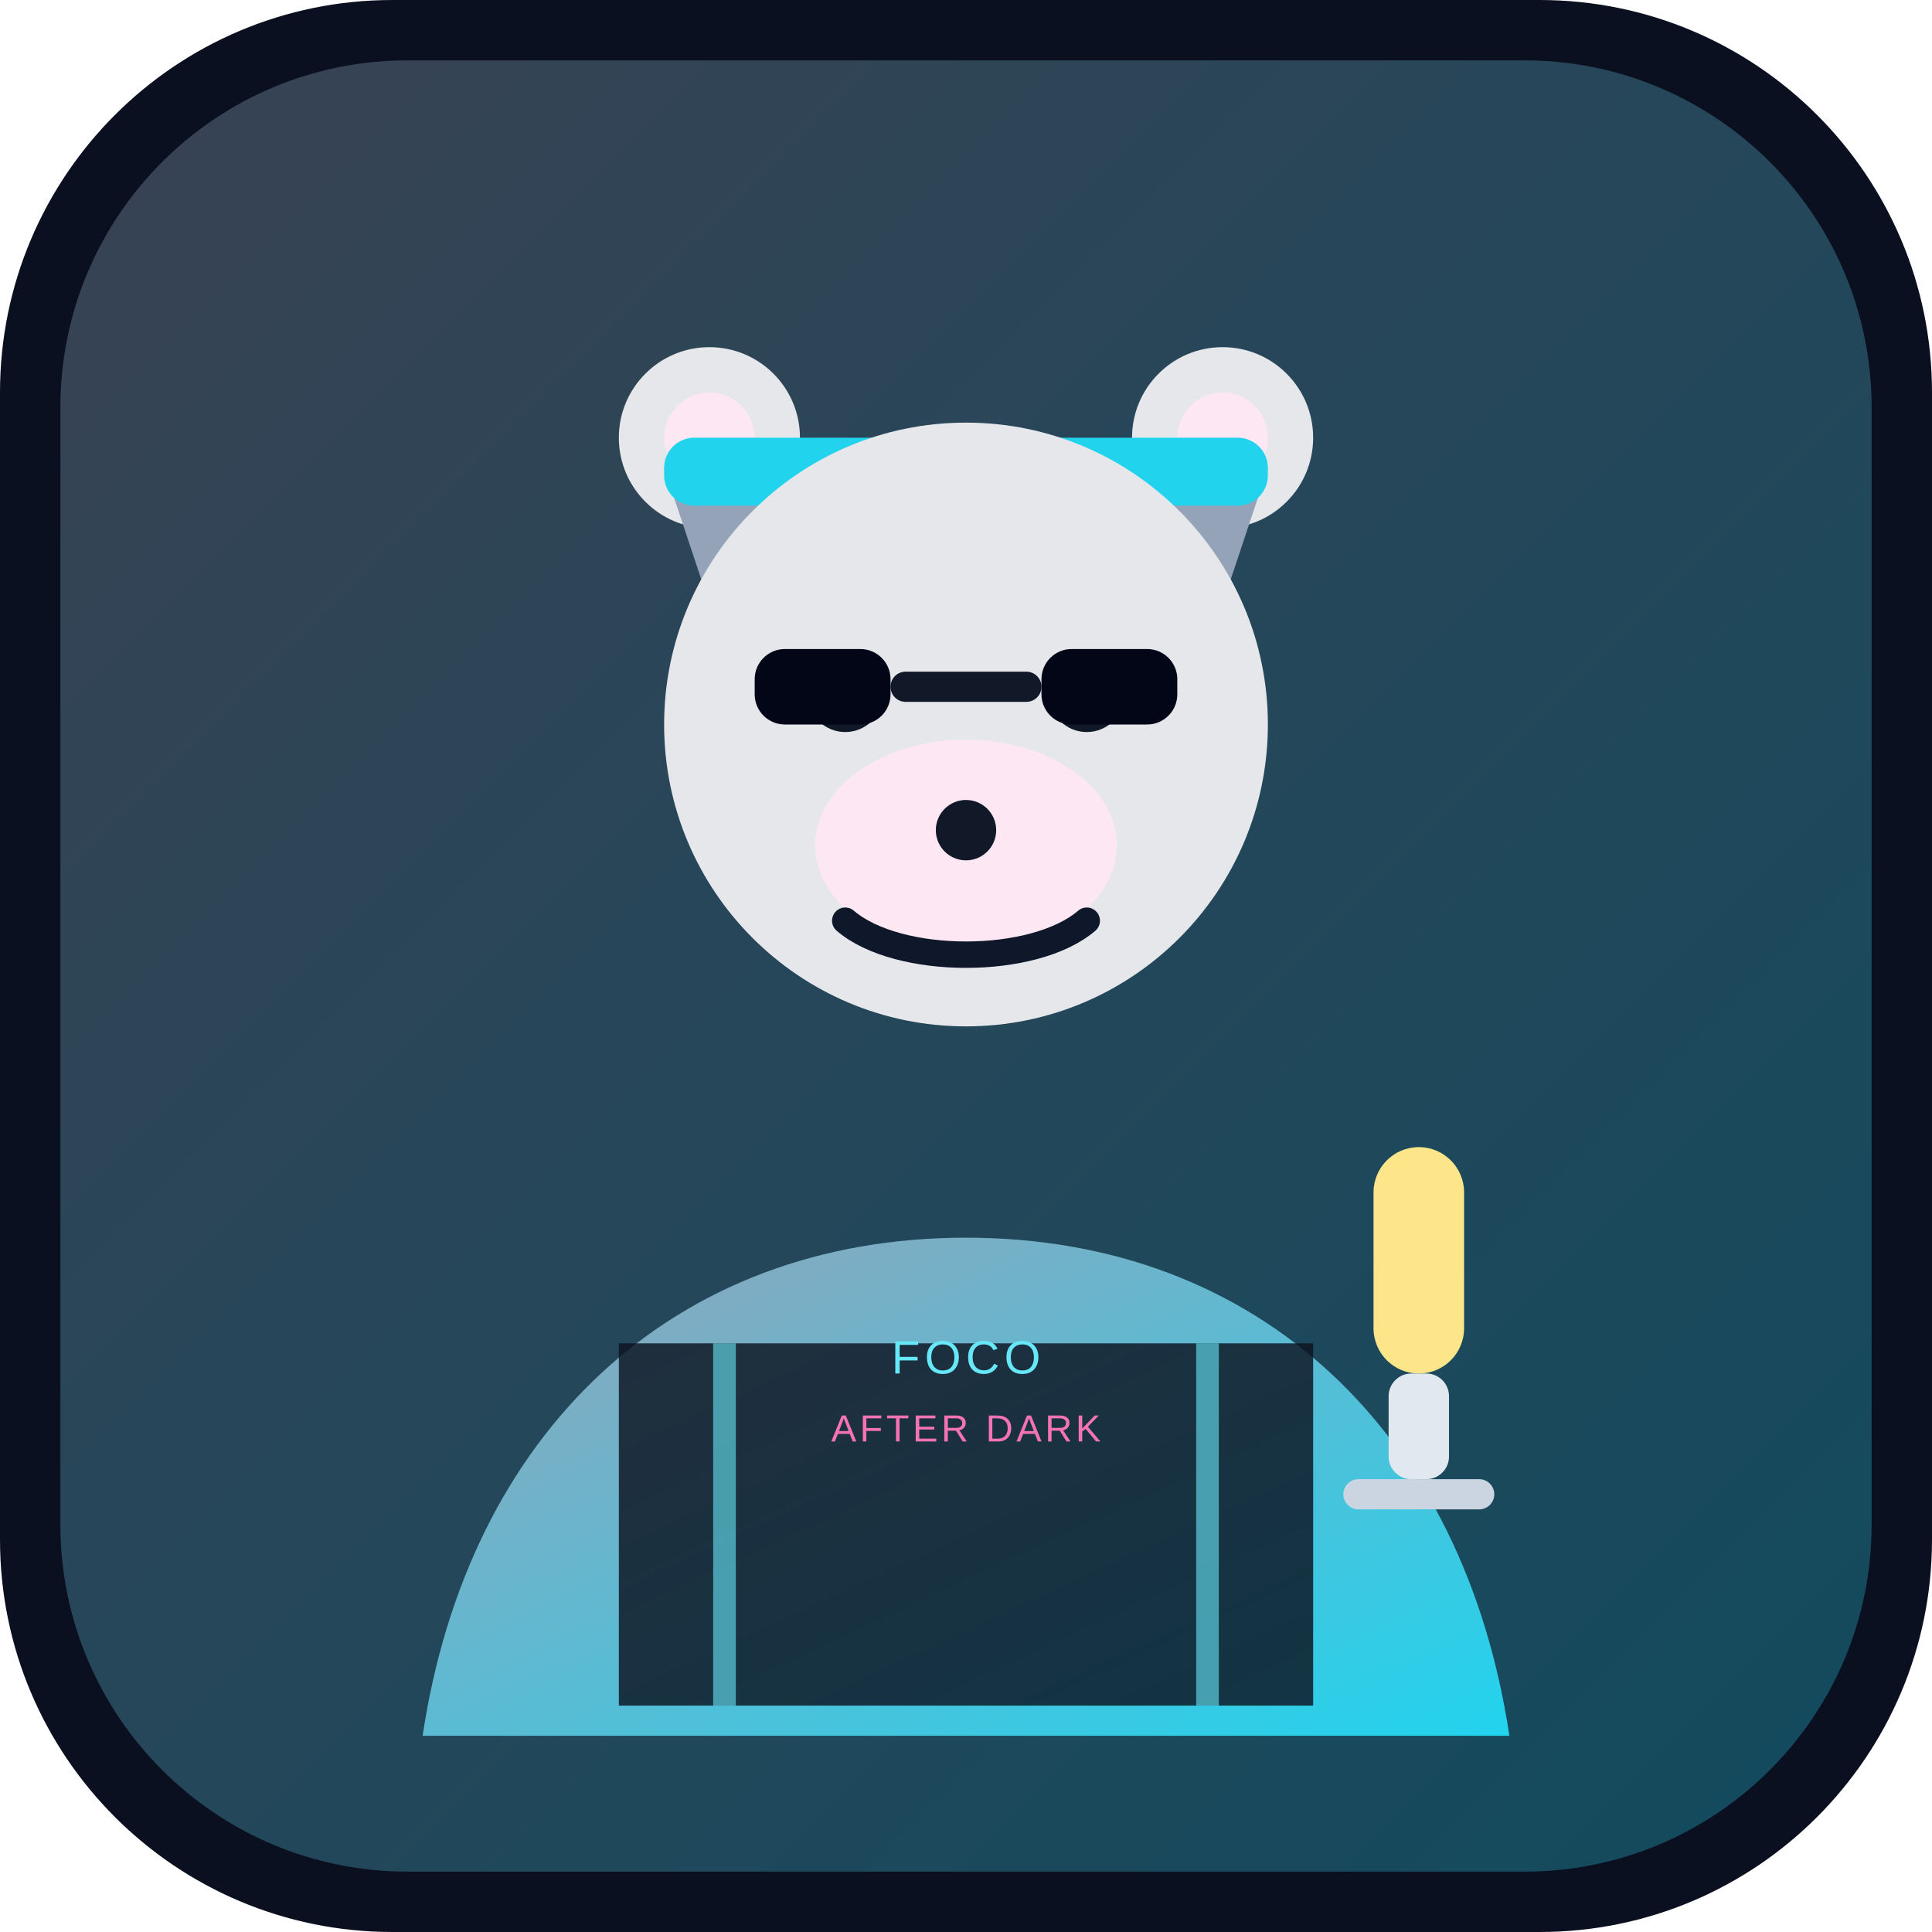
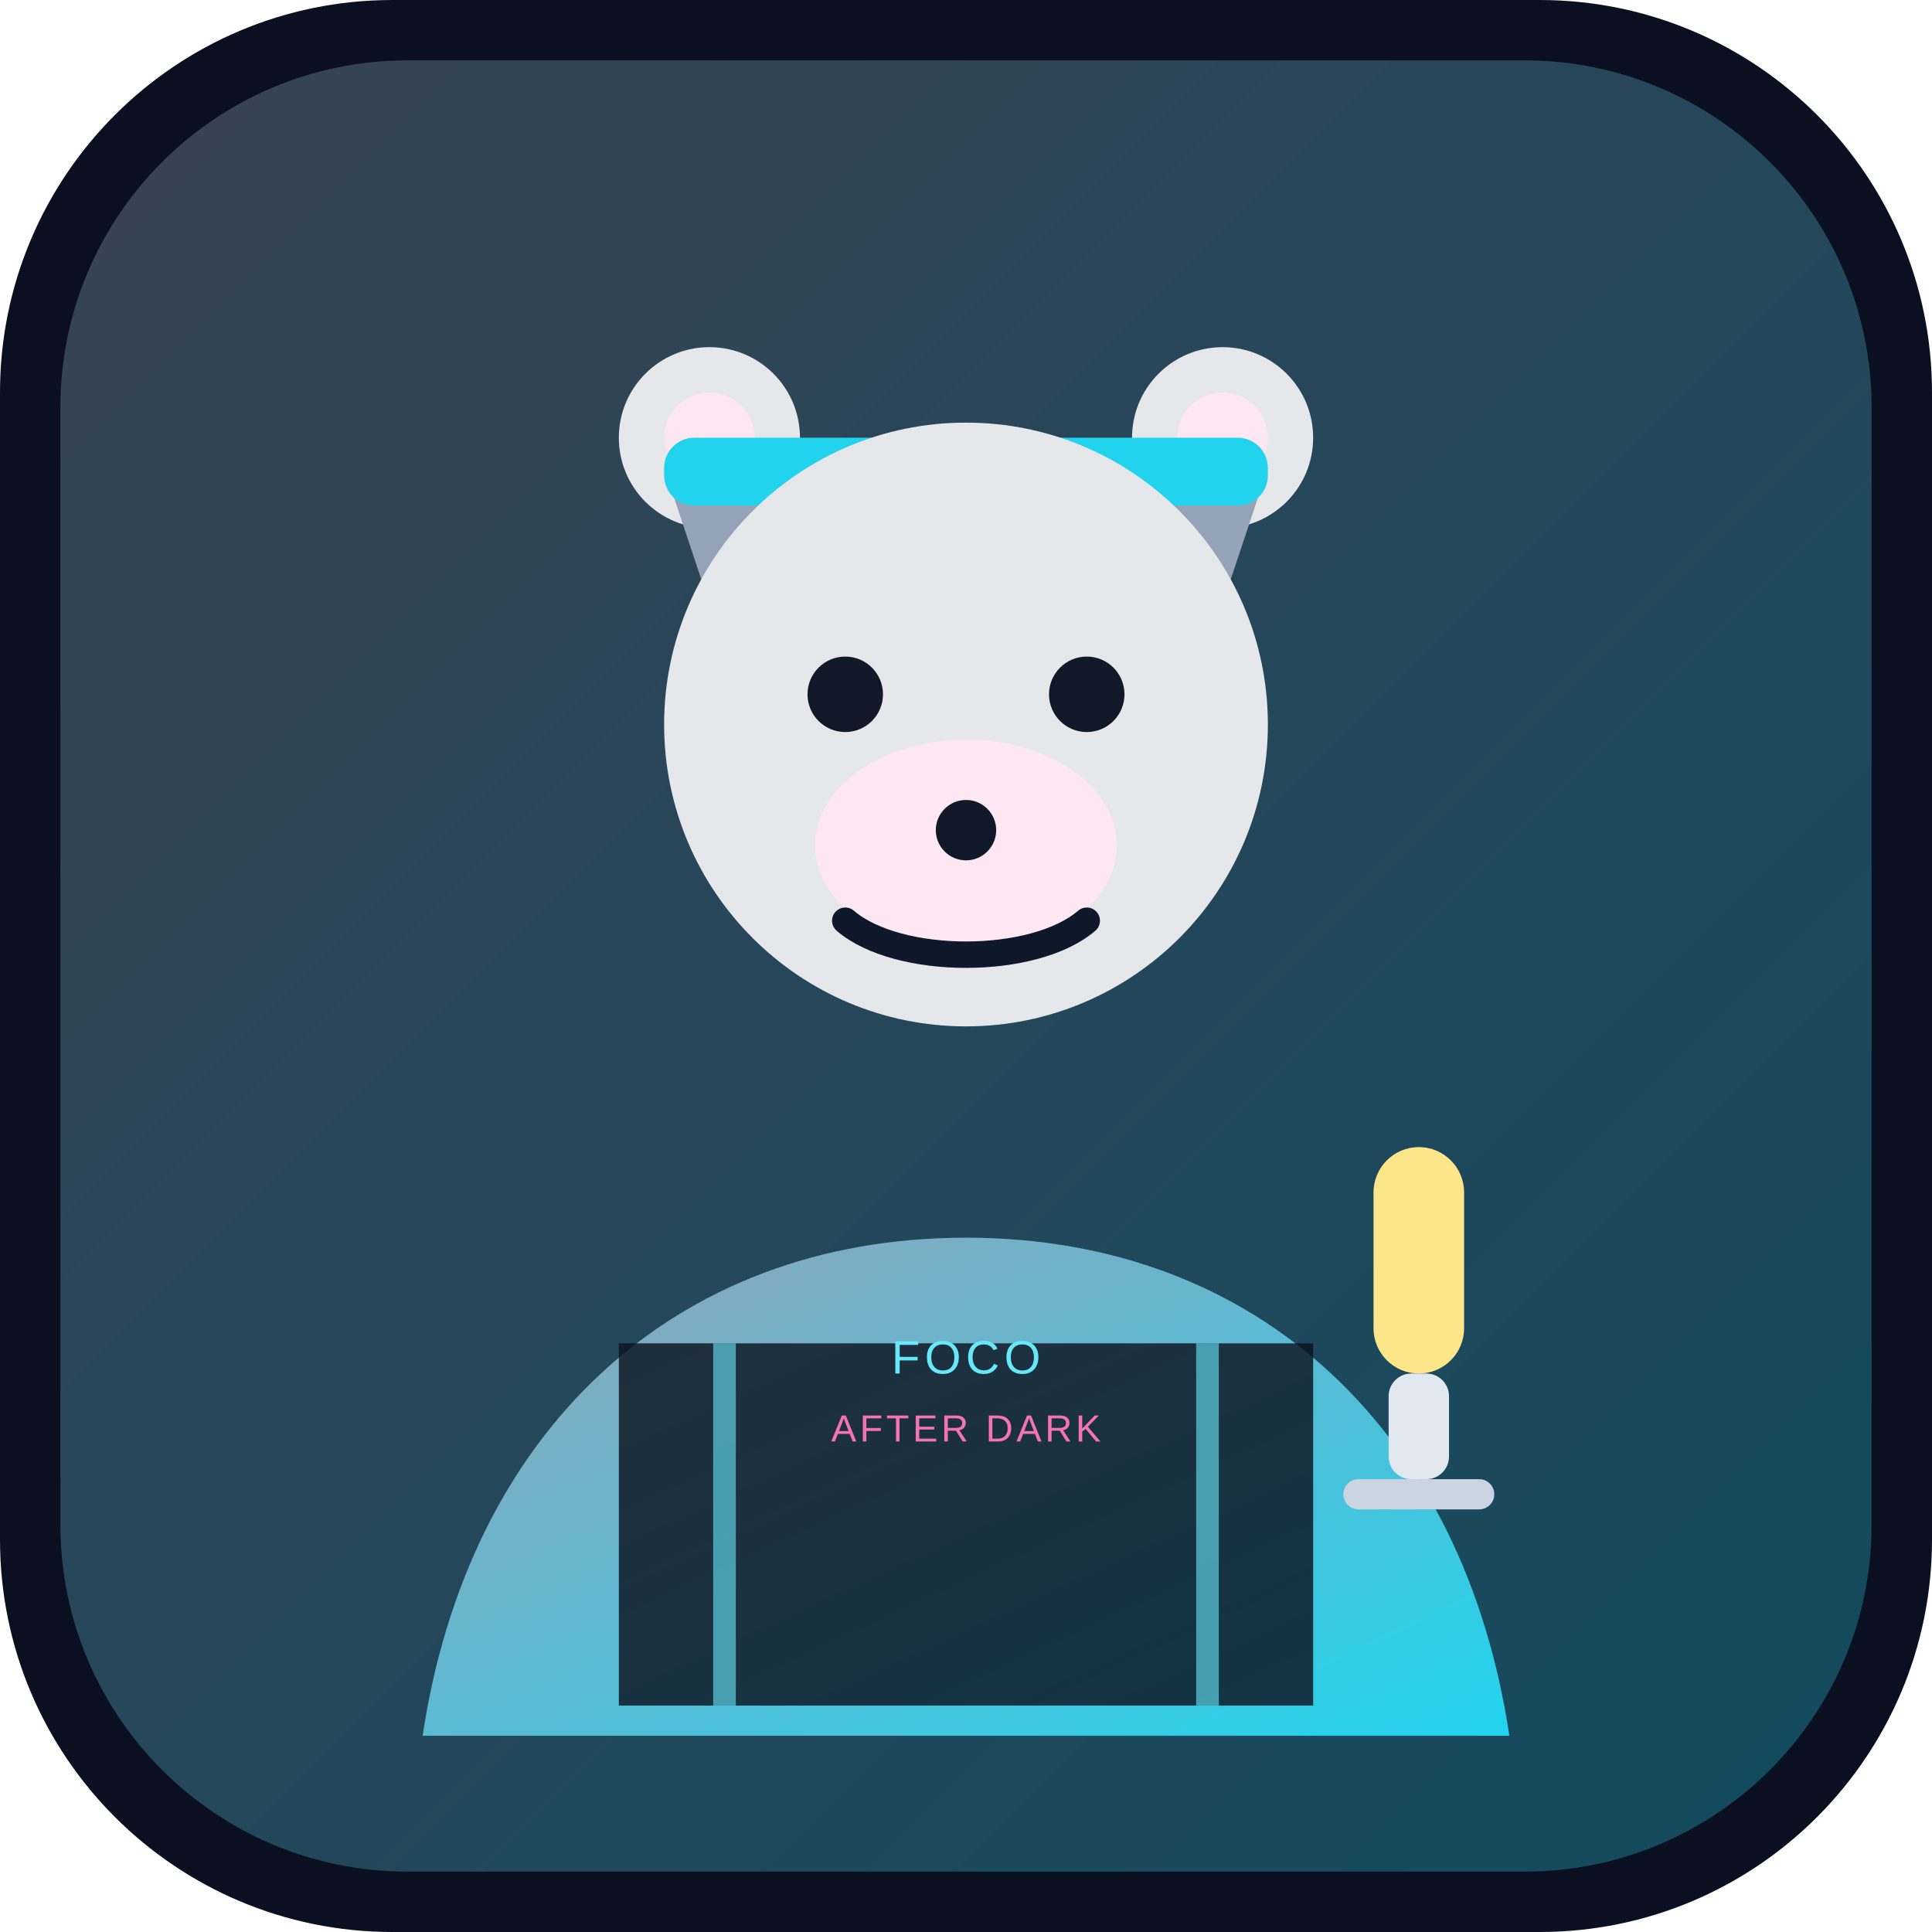
<svg xmlns="http://www.w3.org/2000/svg" viewBox="0 0 256 256" role="img" aria-label="Party Panda">
  <defs>
    <linearGradient id="bg" x1="0" y1="0" x2="1" y2="1">
      <stop offset="0%" stop-color="#94a3b8" stop-opacity="0.34" />
      <stop offset="100%" stop-color="#22d3ee" stop-opacity="0.30" />
    </linearGradient>
    <linearGradient id="shirt" x1="0" y1="0" x2="1" y2="1">
      <stop offset="0%" stop-color="#94a3b8" />
      <stop offset="100%" stop-color="#22d3ee" />
    </linearGradient>
  </defs>
  <rect width="256" height="256" rx="52" fill="#0b1020" />
  <rect x="8" y="8" width="240" height="240" rx="46" fill="url(#bg)" />
  <circle cx="94" cy="58" r="12" fill="#e5e7eb" />
  <circle cx="162" cy="58" r="12" fill="#e5e7eb" />
  <circle cx="94" cy="58" r="6" fill="#fce7f3" />
  <circle cx="162" cy="58" r="6" fill="#fce7f3" />
  <path d="M88 62h80l-8 24H96z" fill="#94a3b8" />
  <rect x="88" y="58" width="80" height="9" rx="4" fill="#22d3ee" />
  <circle cx="128" cy="96" r="40" fill="#e5e7eb" />
  <ellipse cx="128" cy="112" rx="20" ry="14" fill="#fce7f3" />
  <circle cx="112" cy="92" r="5" fill="#111827" />
  <circle cx="144" cy="92" r="5" fill="#111827" />
-   <rect x="100" y="86" width="18" height="10" rx="4" fill="#020617" />
-   <rect x="138" y="86" width="18" height="10" rx="4" fill="#020617" />
-   <rect x="118" y="89" width="20" height="4" rx="2" fill="#111827" />
  <circle cx="128" cy="110" r="4" fill="#111827" />
  <path d="M112 122c7 6 25 6 32 0" fill="none" stroke="#0f172a" stroke-width="3.5" stroke-linecap="round" />
  <path d="M56 230c6-40 33-66 72-66s66 26 72 66" fill="url(#shirt)" />
  <path d="M82 178h92v48H82z" fill="#0b1220" opacity="0.82" />
  <path d="M96 178v48M160 178v48" stroke="#67e8f9" stroke-width="3" opacity="0.6" />
  <text x="128" y="182" text-anchor="middle" font-family="Arial, sans-serif" font-size="6.2" fill="#67e8f9" letter-spacing="0.62">FOCO</text>
  <text x="128" y="191" text-anchor="middle" font-family="Arial, sans-serif" font-size="5.0" fill="#f472b6" letter-spacing="0.45">AFTER DARK</text>
  <rect x="182" y="152" width="12" height="30" rx="6" fill="#fde68a" />
  <rect x="184" y="182" width="8" height="14" rx="3" fill="#e2e8f0" />
  <rect x="178" y="196" width="20" height="4" rx="2" fill="#cbd5e1" />
</svg>
